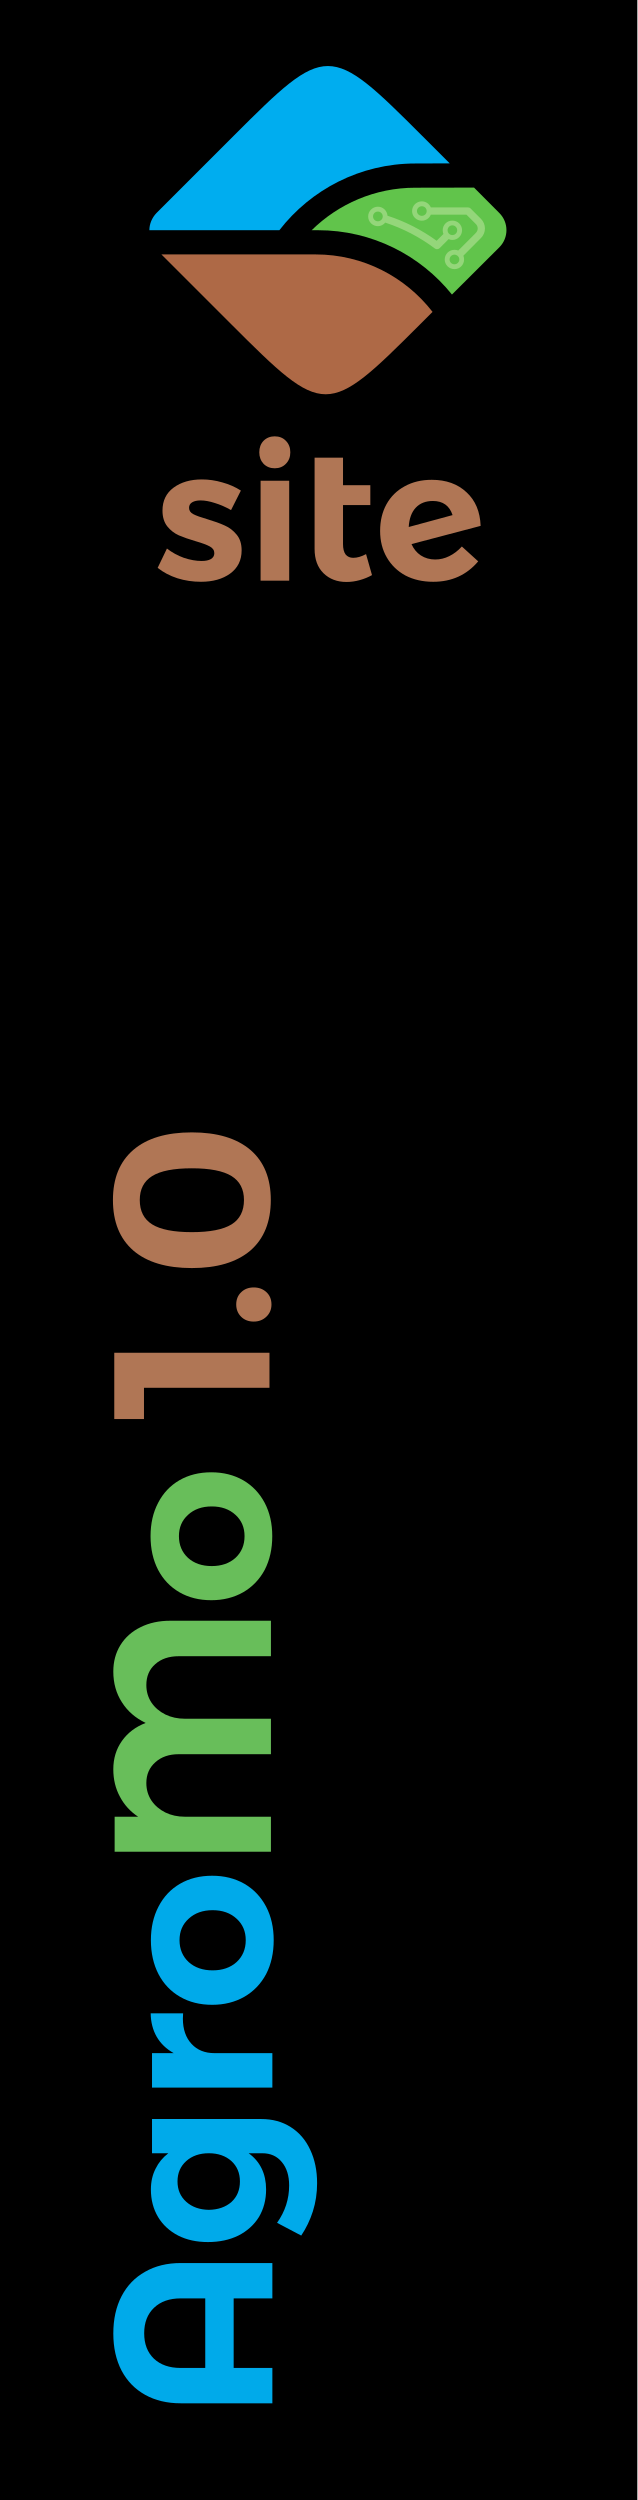
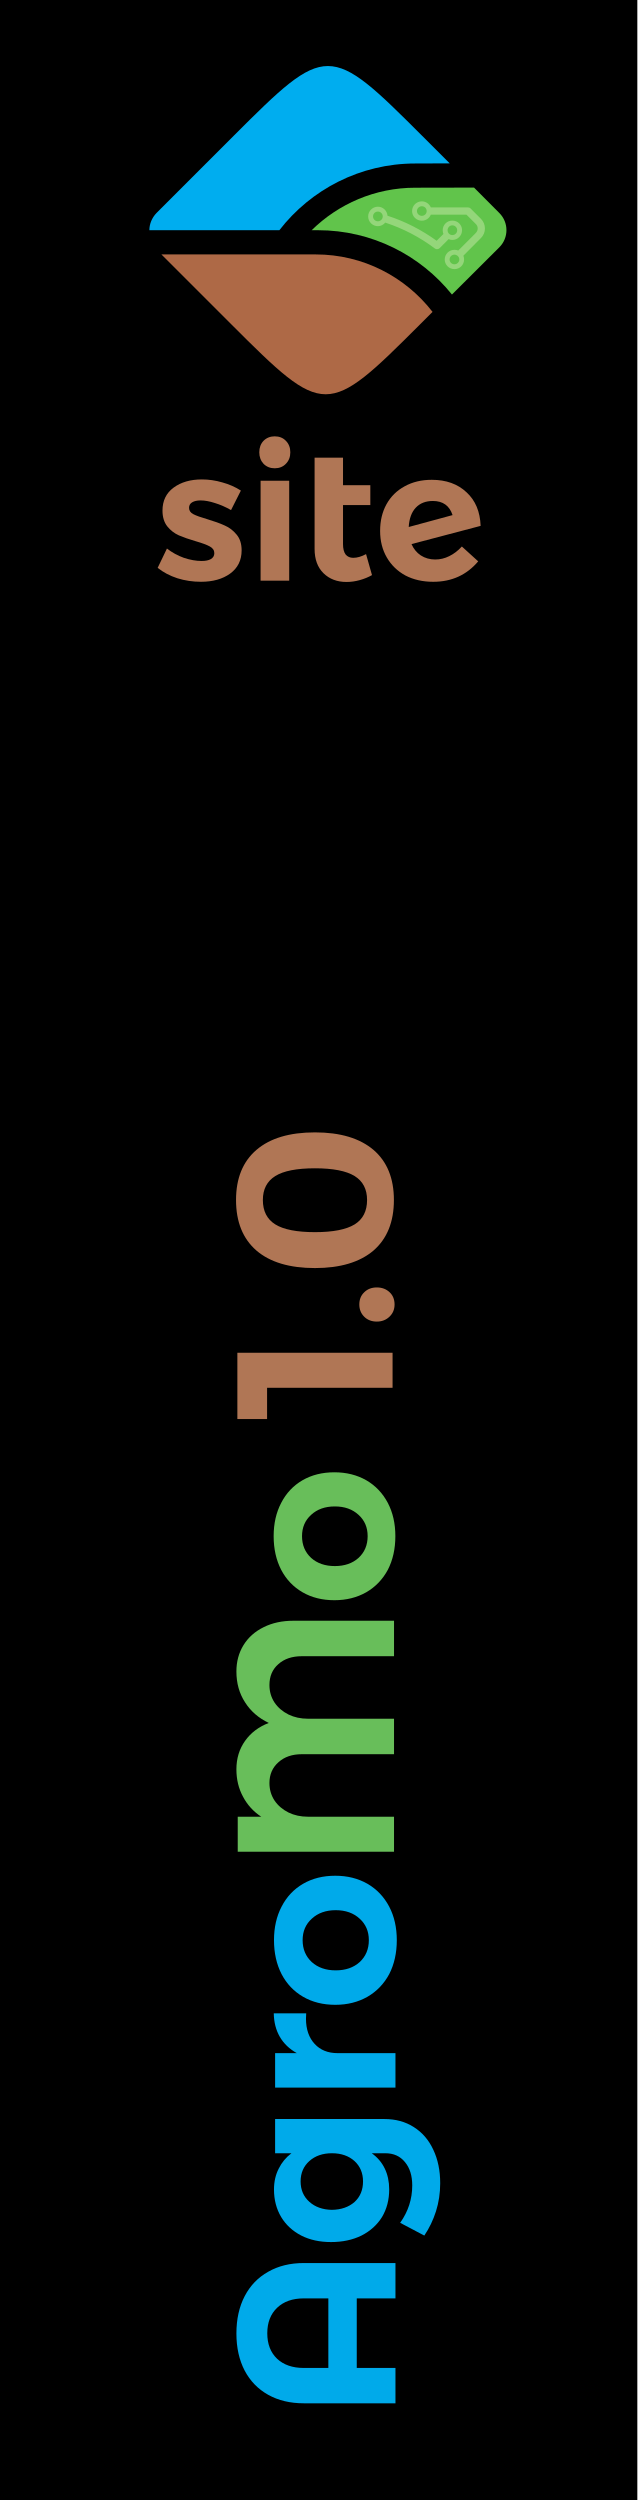
- <svg xmlns="http://www.w3.org/2000/svg" version="1.1" id="svg10" width="196.742" height="771.742" viewBox="0 0 196.742 771.742">
-   <defs id="defs14" />
-   <g id="g278" transform="translate(855.5725,21.77355)">
-     <rect y="-19.902" x="-853.701" height="768" width="193" id="rect20" style="opacity:1;fill:#000000;fill-opacity:1;stroke:#000000;stroke-width:3.742;stroke-miterlimit:4;stroke-dasharray:none;stroke-opacity:1" />
-     <g transform="translate(-1107.701,-19.90231)" id="g1054">
+ <svg xmlns="http://www.w3.org/2000/svg" width="52.055mm" height="204.19mm" viewBox="0 0 52.055 204.19" version="1.1" id="svg8">
+   <defs id="defs2" />
+   <g id="layer1" transform="translate(-14.03809,-14.23228)">
+     <rect y="14.727" x="14.533" height="203.2" width="51.065" id="rect20" style="opacity:1;fill:#000000;fill-opacity:1;stroke:#000000;stroke-width:0.99;stroke-miterlimit:4;stroke-dasharray:none;stroke-opacity:1" />
+     <g transform="matrix(0.2645833,0,0,0.2645833,-52.67098,14.72738)" id="g1054">
      <path d="m 349.595,76.669 h -47.639 l 21.621,21.621 c 28.73,28.73 29.463,28.73 58.193,0 l 3.884,-3.884 C 377.299,83.631 364.253,76.669 349.595,76.669 Z" style="fill:#ae6946;fill-rule:evenodd;stroke-width:0.763" id="path2" />
      <path d="m 348.333,69.193 h 1.942 c 16.71,0 31.661,7.769 41.372,19.862 l 14.621,-14.585 c 2.932,-2.932 2.932,-7.659 0,-10.59 l -7.805,-7.842 -18.139,0.037 c -12.459,0 -23.746,5.02 -31.991,13.119 z" style="fill:#61c44b;fill-rule:evenodd;stroke-width:0.763" id="path4" />
      <path d="m 390.952,48.562 -8.502,-8.502 c -28.73,-28.73 -29.463,-28.73 -58.193,0 l -23.819,23.819 c -1.429,1.503 -2.199,3.408 -2.199,5.314 h 40.127 c 9.711,-12.533 24.919,-20.595 41.959,-20.595 z" style="fill:#00adef;fill-rule:evenodd;stroke-width:0.763" id="path6" />
      <path d="m 391.758,70.695 c -0.806,0 -1.466,-0.66 -1.466,-1.503 0,-0.806 0.66,-1.502 1.466,-1.502 0.843,0 1.502,0.696 1.502,1.502 0,0.843 -0.66,1.503 -1.502,1.503 z m -22.977,-4.251 c -0.843,0 -1.502,-0.696 -1.502,-1.502 0,-0.843 0.66,-1.503 1.502,-1.503 0.806,0 1.503,0.66 1.503,1.503 0,0.806 -0.696,1.502 -1.503,1.502 z m 22.977,-0.22 c -1.649,0 -2.968,1.319 -2.968,2.968 0,0.44 0.073,0.806 0.22,1.173 l -2.089,2.089 c -4.654,-3.371 -9.748,-5.973 -15.171,-7.732 -0.11,-1.539 -1.393,-2.785 -2.968,-2.785 -1.649,0 -3.005,1.356 -3.005,3.005 0,1.649 1.356,3.005 3.005,3.005 0.916,0 1.722,-0.44 2.272,-1.099 5.497,1.796 10.627,4.471 15.318,7.989 0.183,0.147 0.44,0.22 0.66,0.22 0.293,0 0.586,-0.11 0.806,-0.33 l 2.785,-2.785 c 0.33,0.183 0.733,0.257 1.136,0.257 1.686,0 3.005,-1.356 3.005,-3.005 0,-1.649 -1.319,-2.968 -3.005,-2.968 z" style="fill:#94d67a;fill-rule:evenodd;stroke-width:0.763" id="path8" />
      <path d="m 392.417,79.71 c -0.843,0 -1.502,-0.66 -1.502,-1.466 0,-0.843 0.66,-1.503 1.502,-1.503 0.806,0 1.502,0.66 1.502,1.503 0,0.806 -0.696,1.466 -1.502,1.466 z M 382.34,64.759 c -0.806,0 -1.502,-0.66 -1.502,-1.466 0,-0.843 0.696,-1.503 1.502,-1.503 0.843,0 1.502,0.66 1.502,1.503 0,0.806 -0.66,1.466 -1.502,1.466 z m 18.249,0.916 -3.188,-3.188 c -0.22,-0.22 -0.513,-0.33 -0.806,-0.33 h -11.47 c -0.476,-1.099 -1.539,-1.869 -2.785,-1.869 -1.649,0 -3.005,1.319 -3.005,3.005 0,1.649 1.356,2.968 3.005,2.968 1.246,0 2.345,-0.77 2.785,-1.869 h 10.994 l 2.895,2.895 c 0.77,0.733 0.77,1.979 0,2.748 l -5.423,5.424 c -0.367,-0.147 -0.77,-0.22 -1.173,-0.22 -1.649,0 -3.005,1.319 -3.005,3.005 0,1.649 1.356,2.968 3.005,2.968 1.649,0 2.968,-1.319 2.968,-2.968 0,-0.44 -0.073,-0.843 -0.22,-1.173 l 5.423,-5.46 c 1.649,-1.612 1.649,-4.287 0,-5.937 z" style="fill:#94d67a;fill-rule:evenodd;stroke-width:0.763" id="path10" />
    </g>
-     <g transform="translate(-1145.701,-19.90231)" id="g1047">
+     <g transform="matrix(0.2645833,0,0,0.2645833,-52.67097,14.72738)" id="g1047">
      <g id="text1000" style="font-style:normal;font-variant:normal;font-weight:normal;font-stretch:normal;font-size:69.055px;line-height:1.25;font-family:'Montserrat Alternates';-inkscape-font-specification:'Montserrat Alternates';letter-spacing:0px;word-spacing:0px;fill:#00aaea;fill-opacity:1;stroke:none;stroke-width:1.726" transform="rotate(-90)" aria-label="Agro">
        <path id="path1056" style="fill:#00aaea;fill-opacity:1;stroke-width:1.726" d="m -740.02,345.893 q 0,-6.284 2.624,-10.98 2.624,-4.696 7.458,-7.251 4.903,-2.555 11.463,-2.555 6.629,0 11.532,2.555 4.903,2.555 7.527,7.251 2.693,4.696 2.693,10.98 v 28.313 h -10.911 V 362.26 h -21.476 v 11.947 h -10.911 z m 32.387,0 q 0,-5.179 -2.9,-8.218 -2.9,-3.038 -7.872,-3.038 -4.972,0 -7.872,3.038 -2.831,3.038 -2.831,8.218 v 7.596 h 21.476 z" />
        <path id="path1058" style="fill:#00aaea;fill-opacity:1;stroke-width:1.726" d="m -652.264,337.054 v 33.699 q 0,5.248 -2.486,9.115 -2.486,3.936 -6.975,6.008 -4.489,2.141 -10.358,2.141 -4.558,0 -8.701,-1.312 -4.074,-1.312 -7.458,-3.591 l 3.936,-7.458 q 5.248,3.729 11.532,3.729 4.558,0 7.251,-2.279 2.693,-2.21 2.693,-6.008 v -4.212 q -1.864,2.624 -4.696,4.005 -2.831,1.381 -6.491,1.381 -4.765,0 -8.494,-2.21 -3.66,-2.279 -5.732,-6.353 -2.003,-4.074 -2.003,-9.392 0,-5.248 2.003,-9.184 2.072,-4.005 5.732,-6.215 3.729,-2.21 8.494,-2.21 3.591,0 6.422,1.45 2.831,1.381 4.765,3.936 v -5.041 z m -19.266,27.139 q 3.867,0 6.284,-2.624 2.417,-2.693 2.417,-6.975 0,-4.281 -2.417,-6.975 -2.417,-2.693 -6.284,-2.693 -3.867,0 -6.284,2.693 -2.417,2.693 -2.486,6.975 0.069,4.281 2.417,6.975 2.417,2.624 6.353,2.624 z" />
        <path id="path1060" style="fill:#00aaea;fill-opacity:1;stroke-width:1.726" d="m -631.925,343.753 q 1.934,-3.453 5.041,-5.248 3.107,-1.795 7.251,-1.865 v 10.013 q -0.552,-0.069 -1.657,-0.069 -4.903,0 -7.803,2.693 -2.831,2.624 -2.831,7.044 v 17.885 h -10.634 v -37.152 h 10.634 z" />
        <path id="path1062" style="fill:#00aaea;fill-opacity:1;stroke-width:1.726" d="m -597.051,336.709 q 5.87,0 10.358,2.348 4.558,2.348 7.044,6.629 2.486,4.281 2.486,9.944 0,5.593 -2.486,9.944 -2.486,4.281 -7.044,6.698 -4.489,2.348 -10.358,2.348 -5.939,0 -10.496,-2.348 -4.489,-2.417 -6.975,-6.698 -2.486,-4.35 -2.486,-9.944 0,-5.663 2.486,-9.944 2.486,-4.281 6.975,-6.629 4.558,-2.348 10.496,-2.348 z m 0,8.839 q -4.143,0 -6.767,2.831 -2.555,2.831 -2.555,7.389 0,4.558 2.555,7.389 2.624,2.831 6.767,2.831 4.074,0 6.629,-2.831 2.624,-2.831 2.624,-7.389 0,-4.558 -2.624,-7.389 -2.555,-2.831 -6.629,-2.831 z" />
      </g>
      <g id="text1005" style="font-style:normal;font-variant:normal;font-weight:normal;font-stretch:normal;font-size:68.436px;line-height:1.25;font-family:'Montserrat Alternates';-inkscape-font-specification:'Montserrat Alternates';letter-spacing:0px;word-spacing:0px;fill:#68be5a;fill-opacity:1;stroke:none;stroke-width:1.711" transform="rotate(-90)" aria-label="Mo">
        <path id="path1065" style="fill:#68be5a;fill-opacity:1;stroke-width:1.711" d="m -514.118,325.106 q 4.585,0 8.144,2.19 3.559,2.19 5.543,6.228 1.985,3.969 1.985,9.17 v 31.07 h -10.95 v -28.469 q 0,-4.517 -2.464,-7.254 -2.395,-2.737 -6.433,-2.737 -3.011,0 -5.406,1.574 -2.327,1.574 -3.696,4.311 -1.3,2.669 -1.3,6.022 v 26.553 h -10.95 v -28.469 q 0,-4.448 -2.464,-7.186 -2.464,-2.806 -6.433,-2.806 -3.011,0 -5.406,1.574 -2.327,1.574 -3.696,4.311 -1.3,2.669 -1.3,6.022 v 26.553 h -10.813 v -48.247 h 10.813 v 7.254 q 2.395,-3.627 6.159,-5.612 3.764,-2.053 8.486,-2.053 4.996,0 8.76,2.669 3.764,2.669 5.543,7.323 2.258,-4.722 6.365,-7.323 4.106,-2.669 9.513,-2.669 z" />
        <path id="path1067" style="fill:#68be5a;fill-opacity:1;stroke-width:1.711" d="m -472.331,336.603 q 5.817,0 10.265,2.327 4.517,2.327 6.98,6.57 2.464,4.243 2.464,9.855 0,5.543 -2.464,9.855 -2.464,4.243 -6.98,6.638 -4.448,2.327 -10.265,2.327 -5.885,0 -10.402,-2.327 -4.448,-2.395 -6.912,-6.638 -2.464,-4.311 -2.464,-9.855 0,-5.612 2.464,-9.855 2.464,-4.243 6.912,-6.57 4.517,-2.327 10.402,-2.327 z m 0,8.76 q -4.106,0 -6.707,2.806 -2.532,2.806 -2.532,7.323 0,4.517 2.532,7.323 2.601,2.806 6.707,2.806 4.038,0 6.57,-2.806 2.601,-2.806 2.601,-7.323 0,-4.517 -2.601,-7.323 -2.532,-2.806 -6.57,-2.806 z" />
      </g>
      <g id="text1009" style="font-style:normal;font-variant:normal;font-weight:normal;font-stretch:normal;font-size:68.443px;line-height:1.25;font-family:'Montserrat Alternates';-inkscape-font-specification:'Montserrat Alternates';letter-spacing:0px;word-spacing:0px;fill:#b07655;fill-opacity:1;stroke:none;stroke-width:1.711" transform="rotate(-90)" aria-label="1.0">
        <path id="path1070" style="fill:#b07655;fill-opacity:1;stroke-width:1.711" d="m -436.183,325.403 h 20.464 v 47.91 h -10.814 v -38.738 h -9.65 z" />
        <path id="path1072" style="fill:#b07655;fill-opacity:1;stroke-width:1.711" d="m -400.827,363.047 q 2.327,0 3.764,1.506 1.506,1.506 1.506,3.901 0,2.395 -1.506,3.97 -1.437,1.506 -3.764,1.506 -2.259,0 -3.764,-1.574 -1.506,-1.574 -1.506,-3.901 0,-2.395 1.506,-3.901 1.506,-1.506 3.764,-1.506 z" />
        <path id="path1074" style="fill:#b07655;fill-opacity:1;stroke-width:1.711" d="m -368.565,324.992 q 10.061,0 15.468,6.297 5.407,6.297 5.407,18.069 0,11.704 -5.407,18.069 -5.407,6.297 -15.468,6.297 -10.13,0 -15.605,-6.297 -5.407,-6.365 -5.407,-18.069 0,-11.772 5.407,-18.069 5.475,-6.297 15.605,-6.297 z m 0,8.282 q -5.133,0 -7.529,3.833 -2.395,3.833 -2.395,12.251 0,8.35 2.395,12.251 2.395,3.833 7.529,3.833 4.996,0 7.392,-3.833 2.395,-3.901 2.395,-12.251 0,-8.418 -2.395,-12.251 -2.395,-3.833 -7.392,-3.833 z" />
      </g>
    </g>
-     <g transform="translate(-855.5725,-21.77355)" id="text1541" style="font-style:normal;font-variant:normal;font-weight:normal;font-stretch:normal;font-size:57.345px;line-height:1.25;font-family:'Montserrat Alternates';-inkscape-font-specification:'Montserrat Alternates';letter-spacing:0px;word-spacing:0px;fill:#b07655;fill-opacity:1;stroke:none;stroke-width:1.434" aria-label="site">
+     <g transform="matrix(0.2645833,0,0,0.2645833,14.03809,14.23228)" id="text1541" style="font-style:normal;font-variant:normal;font-weight:normal;font-stretch:normal;font-size:57.345px;line-height:1.25;font-family:'Montserrat Alternates';-inkscape-font-specification:'Montserrat Alternates';letter-spacing:0px;word-spacing:0px;fill:#b07655;fill-opacity:1;stroke:none;stroke-width:1.434" aria-label="site">
      <path id="path2157" style="stroke-width:1.434" d="m 71.322,157.461 q -2.523,-1.434 -4.989,-2.179 -2.466,-0.803 -4.416,-0.803 -1.606,0 -2.581,0.573 -0.975,0.573 -0.975,1.72 0,1.262 1.319,1.95 1.319,0.688 4.301,1.548 3.269,0.975 5.39,1.95 2.122,0.918 3.67,2.81 1.548,1.835 1.548,4.874 0,4.588 -3.555,7.168 -3.498,2.523 -9.003,2.523 -3.785,0 -7.283,-1.09 -3.498,-1.147 -6.079,-3.211 l 2.867,-5.964 q 2.351,1.835 5.218,2.867 2.925,0.975 5.505,0.975 1.778,0 2.81,-0.573 1.09,-0.631 1.09,-1.835 0,-1.319 -1.376,-2.064 -1.319,-0.745 -4.301,-1.606 -3.154,-0.918 -5.276,-1.835 -2.064,-0.918 -3.555,-2.753 -1.491,-1.892 -1.491,-4.874 0,-4.588 3.441,-7.111 3.441,-2.523 8.716,-2.523 3.154,0 6.308,0.918 3.154,0.86 5.735,2.523 z" />
      <path id="path2159" style="stroke-width:1.434" d="m 80.443,148.401 h 8.831 v 30.852 h -8.831 z m 4.358,-13.706 q 2.122,0 3.441,1.376 1.376,1.376 1.376,3.555 0,2.179 -1.376,3.555 -1.319,1.376 -3.441,1.376 -2.064,0 -3.441,-1.376 -1.319,-1.434 -1.319,-3.555 0,-2.179 1.319,-3.555 1.376,-1.376 3.441,-1.376 z" />
      <path id="path2161" style="stroke-width:1.434" d="m 114.835,177.532 q -1.72,0.975 -3.785,1.548 -2.064,0.573 -4.072,0.573 -4.358,0 -7.111,-2.695 -2.753,-2.695 -2.753,-7.512 v -28.157 h 8.774 v 8.487 h 8.43 v 6.136 h -8.43 v 12.043 q 0,2.122 0.803,3.211 0.86,1.032 2.351,1.032 1.835,0 3.957,-1.147 z" />
      <path id="path2163" style="stroke-width:1.434" d="m 134.374,172.715 q 2.236,0 4.301,-1.032 2.122,-1.032 3.899,-2.982 l 5.046,4.588 q -5.333,6.308 -13.878,6.308 -4.874,0 -8.602,-1.95 -3.67,-2.007 -5.735,-5.562 -2.064,-3.555 -2.064,-8.2 0,-4.645 1.95,-8.2 2.007,-3.613 5.62,-5.562 3.613,-2.007 8.372,-2.007 6.652,0 10.724,3.842 4.129,3.785 4.358,10.379 l -21.332,5.62 q 0.975,2.236 2.867,3.498 1.95,1.262 4.473,1.262 z m -0.745,-18.064 q -3.326,0 -5.276,2.064 -1.95,2.064 -2.179,5.964 l 13.533,-3.67 q -1.434,-4.358 -6.079,-4.358 z" />
    </g>
  </g>
</svg>
